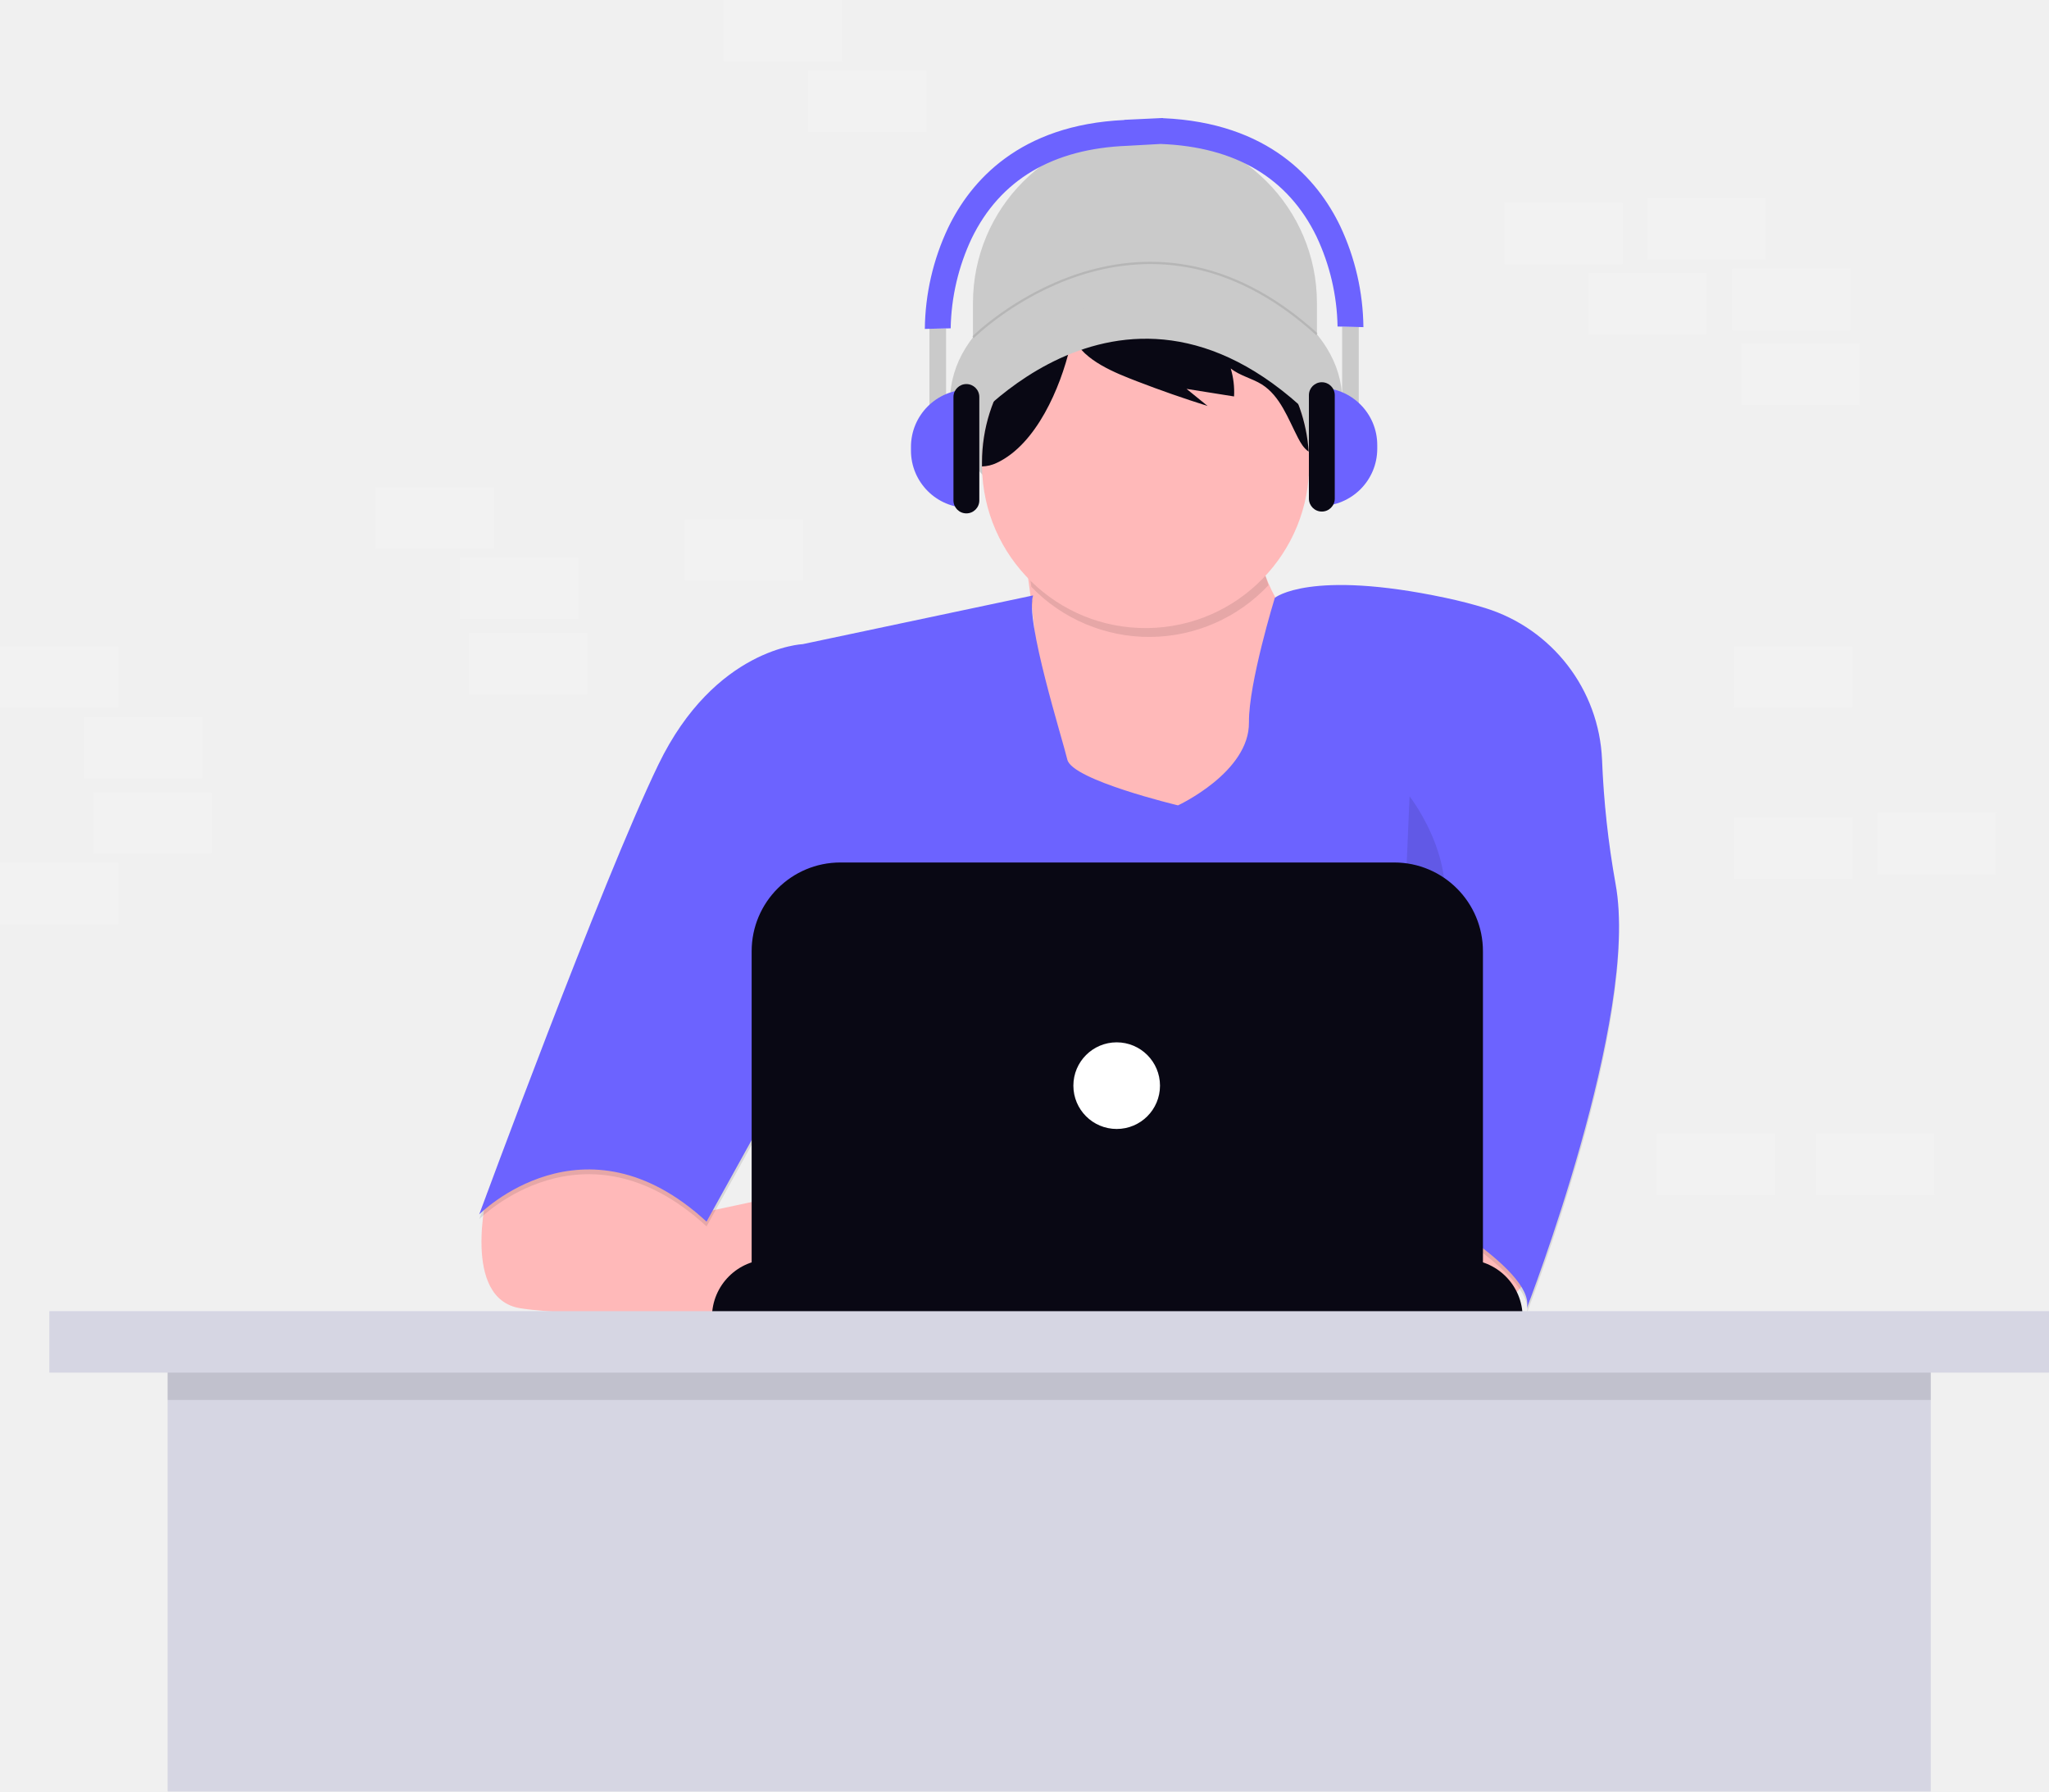
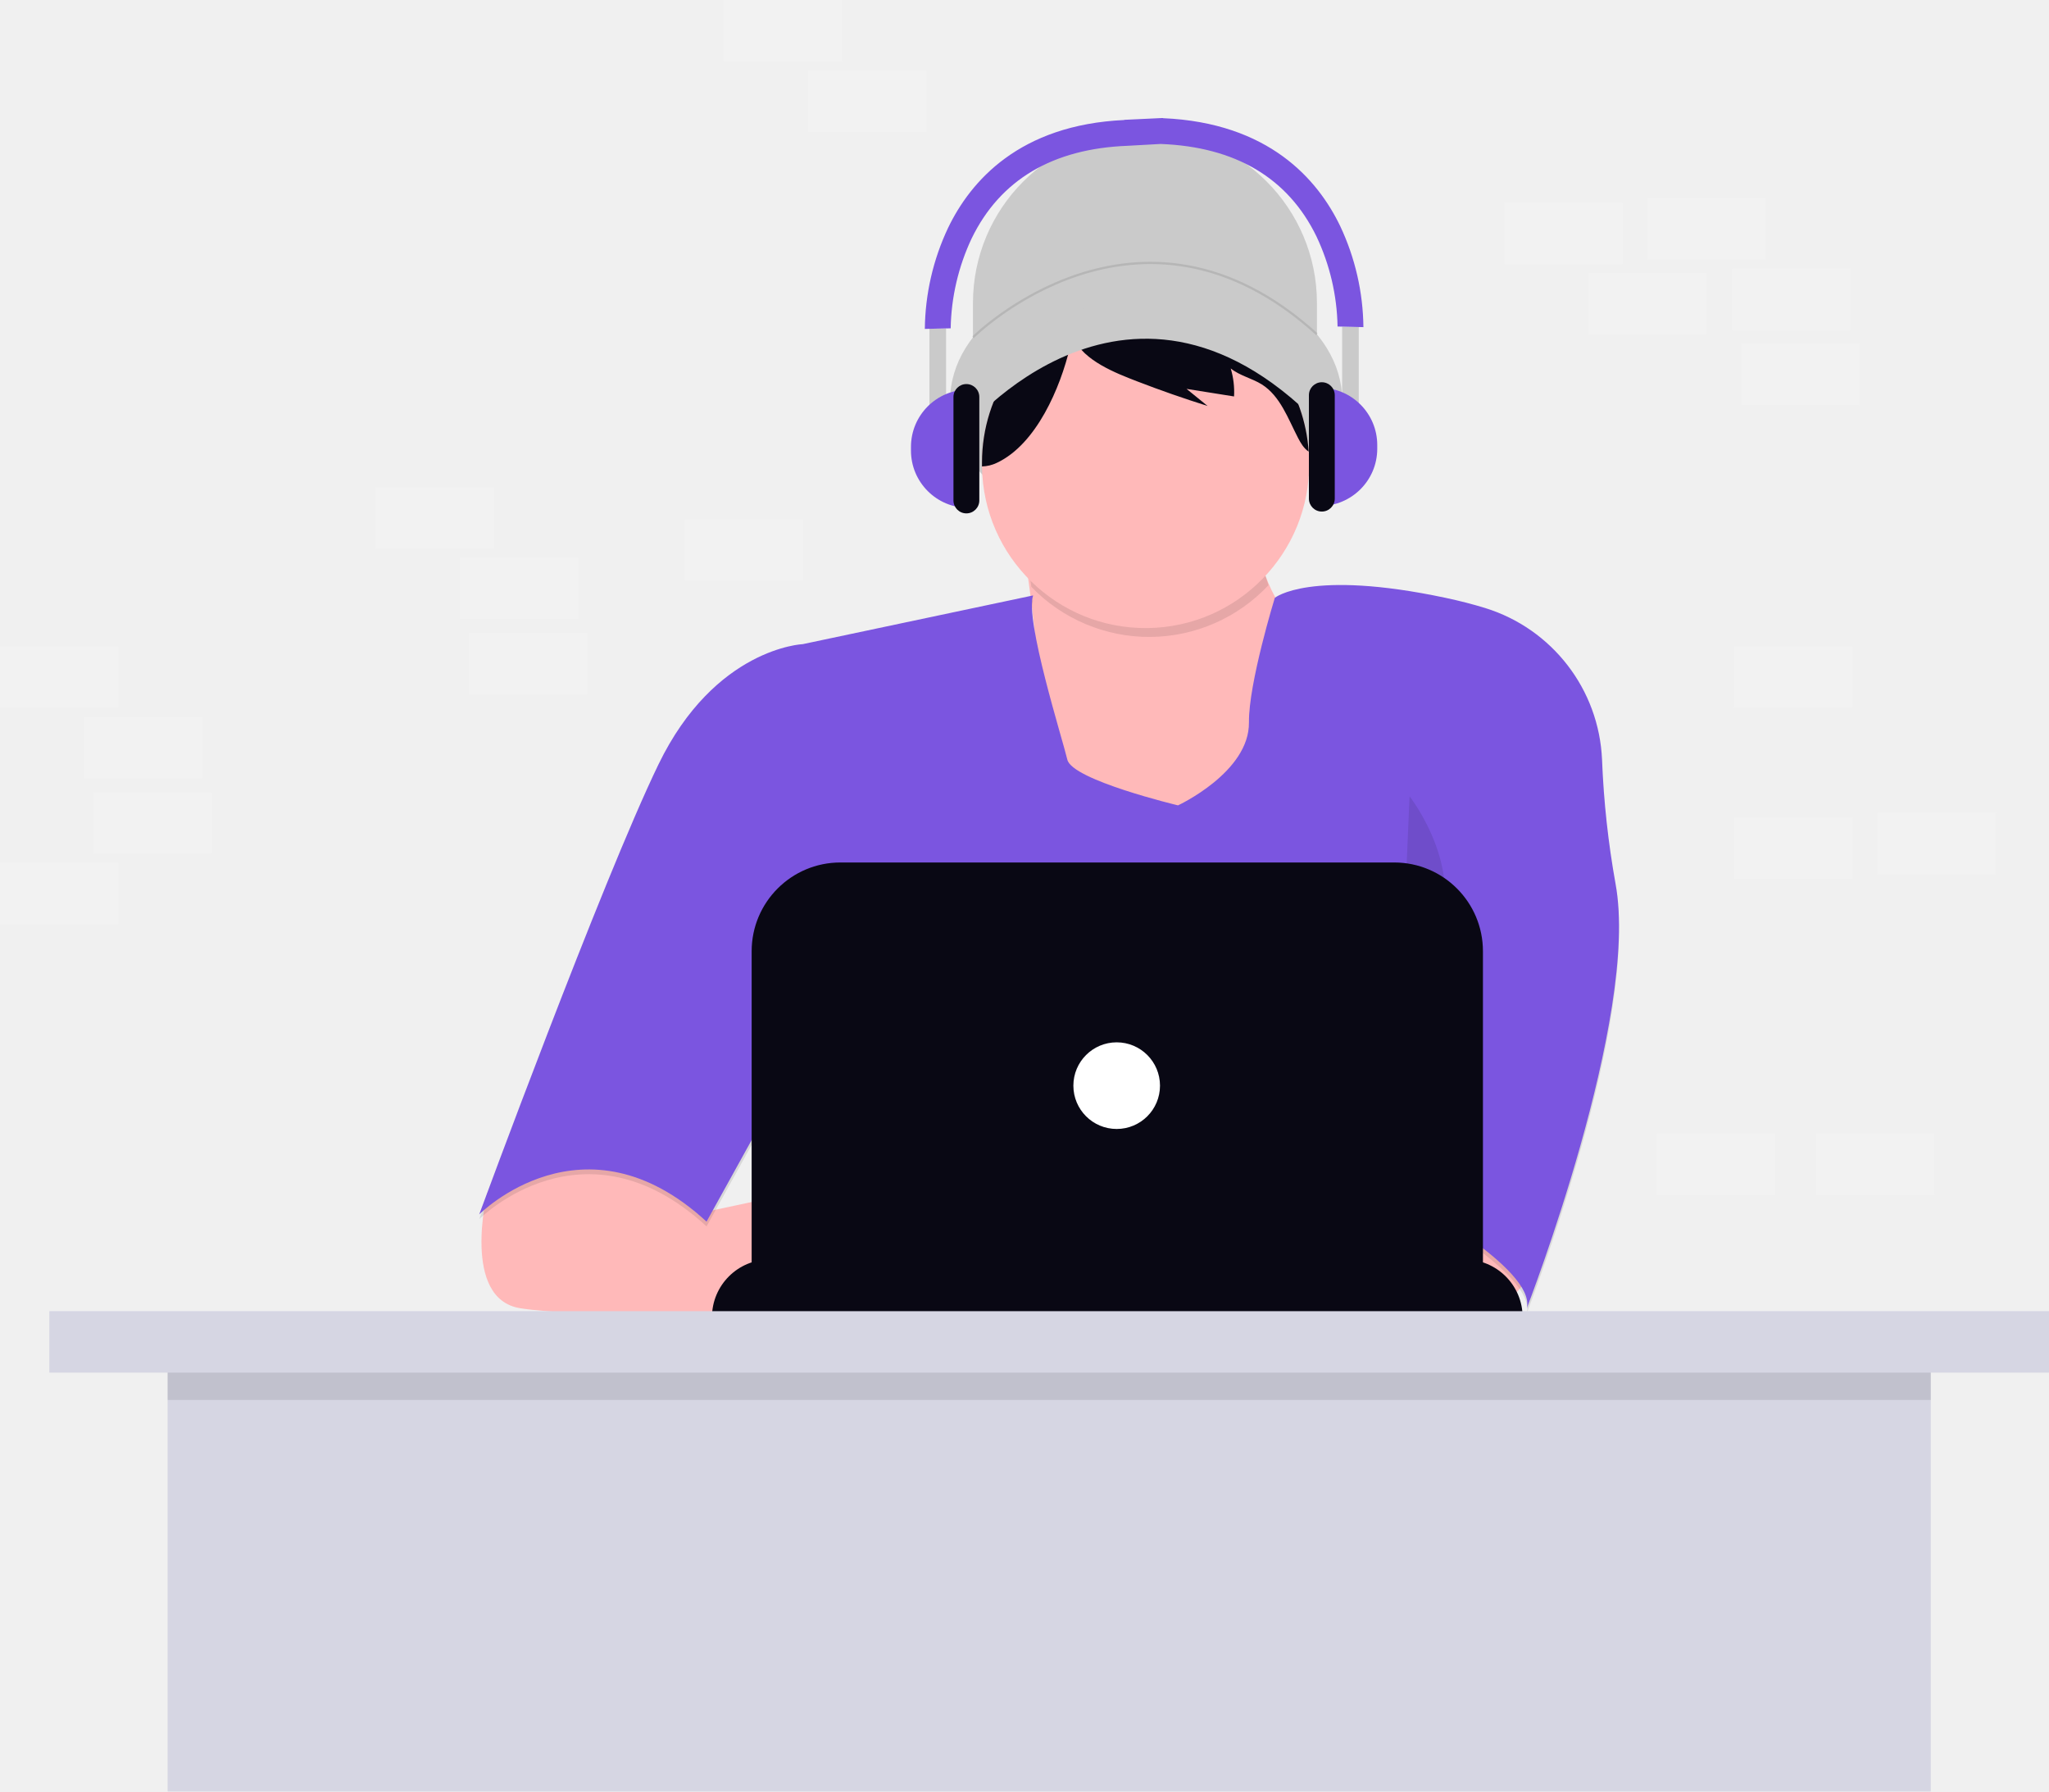
<svg xmlns="http://www.w3.org/2000/svg" width="900.31" height="787" viewBox="0 0 900.31 787" data-src="https://cdn.undraw.co/illustration/in-the-zone_07y7.svg" role="img" artist="Katerina Limpitsouni" source="https://undraw.co/">
  <g id="Group_2" data-name="Group 2" transform="translate(-510.055 -146.5)">
    <rect id="Rectangle_34" data-name="Rectangle 34" width="52" height="27" transform="translate(1272.055 430.5)" fill="#f2f2f2" opacity="0.998" />
    <rect id="Rectangle_36" data-name="Rectangle 36" width="52" height="27" transform="translate(1234.055 233.5)" fill="#f2f2f2" opacity="0.998" />
    <rect id="Rectangle_37" data-name="Rectangle 37" width="52" height="27" transform="translate(1271.055 264.5)" fill="#f2f2f2" opacity="0.998" />
    <rect id="Rectangle_38" data-name="Rectangle 38" width="52" height="27" transform="translate(1171.055 235.5)" fill="#f2f2f2" opacity="0.998" />
    <rect id="Rectangle_39" data-name="Rectangle 39" width="52" height="27" transform="translate(510.055 525.5)" fill="#f2f2f2" opacity="0.998" />
    <rect id="Rectangle_40" data-name="Rectangle 40" width="52" height="27" transform="translate(1275.055 297.5)" fill="#f2f2f2" opacity="0.998" />
    <rect id="Rectangle_41" data-name="Rectangle 41" width="52" height="27" transform="translate(1208.055 266.5)" fill="#f2f2f2" opacity="0.998" />
    <rect id="Rectangle_42" data-name="Rectangle 42" width="52" height="27" transform="translate(1335.055 503.5)" fill="#f2f2f2" opacity="0.998" />
    <rect id="Rectangle_43" data-name="Rectangle 43" width="52" height="27" transform="translate(1272.055 505.5)" fill="#f2f2f2" opacity="0.998" />
    <rect id="Rectangle_44" data-name="Rectangle 44" width="52" height="27" transform="translate(510.055 430.5)" fill="#f2f2f2" opacity="0.998" />
    <rect id="Rectangle_45" data-name="Rectangle 45" width="52" height="27" transform="translate(547.055 461.5)" fill="#f2f2f2" opacity="0.998" />
    <rect id="Rectangle_46" data-name="Rectangle 46" width="52" height="27" transform="translate(828.055 146.5)" fill="#f2f2f2" opacity="0.998" />
    <rect id="Rectangle_47" data-name="Rectangle 47" width="52" height="27" transform="translate(1238.055 644.5)" fill="#f2f2f2" opacity="0.998" />
    <rect id="Rectangle_48" data-name="Rectangle 48" width="52" height="27" transform="translate(551.055 494.5)" fill="#f2f2f2" opacity="0.998" />
    <rect id="Rectangle_49" data-name="Rectangle 49" width="52" height="27" transform="translate(865.055 177.5)" fill="#f2f2f2" opacity="0.998" />
    <rect id="Rectangle_50" data-name="Rectangle 50" width="52" height="27" transform="translate(675.055 360.5)" fill="#f2f2f2" opacity="0.998" />
    <rect id="Rectangle_51" data-name="Rectangle 51" width="52" height="27" transform="translate(712.055 391.5)" fill="#f2f2f2" opacity="0.998" />
    <rect id="Rectangle_52" data-name="Rectangle 52" width="52" height="27" transform="translate(811.055 374.5)" fill="#f2f2f2" opacity="0.998" />
    <rect id="Rectangle_53" data-name="Rectangle 53" width="52" height="27" transform="translate(716.055 424.5)" fill="#f2f2f2" opacity="0.998" />
    <rect id="Rectangle_54" data-name="Rectangle 54" width="52" height="27" transform="translate(1308.055 644.5)" fill="#f2f2f2" opacity="0.998" />
-     <path id="Path_72-174" data-name="Path 72" d="M503.71,57.57h0a75.57,75.57,0,0,1,75.57,75.57v32.24H428.14V133.14a75.57,75.57,0,0,1,75.57-75.57Z" transform="translate(509.425 146.5)" fill="#cacaca" />
+     <path id="Path_72-278" data-name="Path 72" d="M503.71,57.57h0a75.57,75.57,0,0,1,75.57,75.57v32.24H428.14V133.14a75.57,75.57,0,0,1,75.57-75.57Z" transform="translate(509.425 146.5)" fill="#cacaca" />
    <ellipse id="Ellipse_16" data-name="Ellipse 16" cx="86.14" cy="59.19" rx="86.14" ry="59.19" transform="translate(927.525 263.26)" fill="#cacaca" />
-     <path id="Path_73-175" data-name="Path 73" d="M598.44,289.79s18,94.07,0,119.44,55,35.41,55,35.41L729,417.16l10.57-67.65s-46-25.9-36.47-78.22Z" transform="translate(360.005 90)" fill="#ffb9b9" />
-     <path id="Path_74-176" data-name="Path 74" d="M821.46,606.89s4.76,20.61-21.14,24.31a146.452,146.452,0,0,1-46.08-.55l-5.71-51.77h60.25Z" transform="translate(360.005 90)" fill="#ffb9b9" />
-     <path id="Path_75-177" data-name="Path 75" d="M364.12,580.51S352.68,627,378.58,631.2s121,4.23,121,4.23v-55l-43.06,9.2L416.1,550.87Z" transform="translate(360.005 90)" fill="#ffb9b9" />
-     <path id="Path_76-178" data-name="Path 76" d="M604,320.18l-101.21,21.4s-38.58,1.59-63.42,52.85-78.75,197.66-78.75,197.66,46-46.51,99.89,3.17l35.94-65-7.93,103.06H767V584.69s58.13,31.18,53.91,48.62c0,0,49.75-128.18,39-186.43a396.174,396.174,0,0,1-5.94-54.5h0a73,73,0,0,0-51.38-66.67c-5.24-1.61-11-3.12-17.4-4.47-59.72-12.68-75,0-75,0s-11.57,37.64-11.36,54.7c.26,21.93-31.18,36.47-31.18,36.47s-46.51-11.1-48.62-20.08S600.28,330.75,604,320.18Z" transform="translate(360.005 90)" opacity="0.1" />
-     <path id="Path_77-179" data-name="Path 77" d="M604,318.07l-101.21,21.4s-38.58,1.59-63.42,52.85S360.61,590,360.61,590s46-46.51,99.89,3.17l35.94-65L488.51,631.2H767V582.58s58.13,31.18,53.91,48.62c0,0,49.75-128.18,39-186.43a396.194,396.194,0,0,1-5.94-54.5h0a73,73,0,0,0-51.38-66.67c-5.24-1.61-11-3.12-17.4-4.47-59.72-12.68-75,0-75,0s-11.57,37.64-11.36,54.7c.26,21.93-31.18,36.47-31.18,36.47s-46.51-11.1-48.62-20.08S600.28,328.64,604,318.07Z" transform="translate(360.005 90)" fill="#6c63ff" />
-     <path id="Path_78-180" data-name="Path 78" d="M707.42,313.58a71.53,71.53,0,0,1-2.76-37.52L600,294.55s1.51,7.91,3.22,19.76a71.86,71.86,0,0,0,104.18-.73Z" transform="translate(360.005 90)" opacity="0.1" />
-     <path id="Path_79-181" data-name="Path 79" d="M725.27,259.67a71.875,71.875,0,1,1-143.74,1.74c.01-.58.01-1.16.01-1.74a71.856,71.856,0,0,1,83.93-70.87h0a71.82,71.82,0,0,1,59.61,66.1Q725.27,257.27,725.27,259.67Z" transform="translate(360.005 90)" fill="#ffb9b9" />
-     <path id="Path_82-182" data-name="Path 82" d="M628.36,192.3l.1-.06a71.816,71.816,0,0,0-46.93,67.43q0,.87,0,1.74a16,16,0,0,0,6.45-1.55c17.52-8.18,28-33.2,32.16-50.65C621.64,203,623.05,195.93,628.36,192.3Z" transform="translate(360.005 90)" fill="#090814" />
-     <path id="Path_83-183" data-name="Path 83" d="M683.37,194.32a71.279,71.279,0,0,0-17.87-5.51,23.06,23.06,0,0,1,12.83,8.06,32.859,32.859,0,0,1,3.93,7,72.07,72.07,0,0,0-60.45,1.25c4.51,9.89,18.5,15.28,27.84,18.89q15.34,5.92,31,10.83l-9.24-7.5,20.87,3.32a36.153,36.153,0,0,0-1.46-12.3c4,3.22,9.3,4.3,13.64,7,8.13,5.13,11.52,15,15.95,23.55,1.17,2.26,2.55,4.57,4.66,6a71.91,71.91,0,0,0-41.7-60.59Z" transform="translate(360.005 90)" fill="#090814" />
-     <path id="Path_85-184" data-name="Path 85" d="M573.33,246.19s74-92,159.61,0l-7.4-20.61s-40.17-58.66-68.7-46-56.55,21.67-56.55,21.67Z" transform="translate(360.005 90)" fill="#cacaca" />
-     <path id="Path_86-185" data-name="Path 86" d="M512.55,444.38s-15.85,42.28,6.34,80.33-19.55,53.91-19.55,53.91" transform="translate(360.005 90)" opacity="0.1" />
-     <path id="Path_87-186" data-name="Path 87" d="M769.4,406.33s27.48,34.88,9.51,66.06S762,578.62,762,578.62" transform="translate(360.005 90)" opacity="0.1" />
-     <path id="Path_88-187" data-name="Path 88" d="M338.82,553.3H644.29a25.37,25.37,0,0,1,25.37,25.37H313.46A25.37,25.37,0,0,1,338.82,553.3Z" transform="translate(509.425 146.5)" fill="#090814" />
-     <path id="Path_89-188" data-name="Path 89" d="M369.9,378.89H613.22a39,39,0,0,1,39,39V559.11H330.9V417.89A39,39,0,0,1,369.9,378.89Z" transform="translate(509.425 146.5)" fill="#090814" />
+     <path id="Path_73-279" data-name="Path 73" d="M598.44,289.79s18,94.07,0,119.44,55,35.41,55,35.41L729,417.16l10.57-67.65s-46-25.9-36.47-78.22Z" transform="translate(360.005 90)" fill="#ffb9b9" />
+     <path id="Path_74-280" data-name="Path 74" d="M821.46,606.89s4.76,20.61-21.14,24.31a146.452,146.452,0,0,1-46.08-.55l-5.71-51.77h60.25Z" transform="translate(360.005 90)" fill="#ffb9b9" />
+     <path id="Path_75-281" data-name="Path 75" d="M364.12,580.51S352.68,627,378.58,631.2s121,4.23,121,4.23v-55l-43.06,9.2L416.1,550.87Z" transform="translate(360.005 90)" fill="#ffb9b9" />
+     <path id="Path_76-282" data-name="Path 76" d="M604,320.18l-101.21,21.4s-38.58,1.59-63.42,52.85-78.75,197.66-78.75,197.66,46-46.51,99.89,3.17l35.94-65-7.93,103.06H767V584.69s58.13,31.18,53.91,48.62c0,0,49.75-128.18,39-186.43a396.174,396.174,0,0,1-5.94-54.5h0a73,73,0,0,0-51.38-66.67c-5.24-1.61-11-3.12-17.4-4.47-59.72-12.68-75,0-75,0s-11.57,37.64-11.36,54.7c.26,21.93-31.18,36.47-31.18,36.47s-46.51-11.1-48.62-20.08S600.28,330.75,604,320.18Z" transform="translate(360.005 90)" opacity="0.1" />
+     <path id="Path_77-283" data-name="Path 77" d="M604,318.07l-101.21,21.4s-38.58,1.59-63.42,52.85S360.61,590,360.61,590s46-46.51,99.89,3.17l35.94-65L488.51,631.2H767V582.58s58.13,31.18,53.91,48.62c0,0,49.75-128.18,39-186.43a396.194,396.194,0,0,1-5.94-54.5h0a73,73,0,0,0-51.38-66.67c-5.24-1.61-11-3.12-17.4-4.47-59.72-12.68-75,0-75,0s-11.57,37.64-11.36,54.7c.26,21.93-31.18,36.47-31.18,36.47s-46.51-11.1-48.62-20.08S600.28,328.64,604,318.07Z" transform="translate(360.005 90)" fill="#7B55E0" />
+     <path id="Path_78-284" data-name="Path 78" d="M707.42,313.58a71.53,71.53,0,0,1-2.76-37.52L600,294.55s1.51,7.91,3.22,19.76a71.86,71.86,0,0,0,104.18-.73Z" transform="translate(360.005 90)" opacity="0.1" />
+     <path id="Path_79-285" data-name="Path 79" d="M725.27,259.67a71.875,71.875,0,1,1-143.74,1.74c.01-.58.01-1.16.01-1.74a71.856,71.856,0,0,1,83.93-70.87h0a71.82,71.82,0,0,1,59.61,66.1Q725.27,257.27,725.27,259.67Z" transform="translate(360.005 90)" fill="#ffb9b9" />
+     <path id="Path_82-286" data-name="Path 82" d="M628.36,192.3l.1-.06a71.816,71.816,0,0,0-46.93,67.43q0,.87,0,1.74a16,16,0,0,0,6.45-1.55c17.52-8.18,28-33.2,32.16-50.65C621.64,203,623.05,195.93,628.36,192.3Z" transform="translate(360.005 90)" fill="#090814" />
+     <path id="Path_83-287" data-name="Path 83" d="M683.37,194.32a71.279,71.279,0,0,0-17.87-5.51,23.06,23.06,0,0,1,12.83,8.06,32.859,32.859,0,0,1,3.93,7,72.07,72.07,0,0,0-60.45,1.25c4.51,9.89,18.5,15.28,27.84,18.89q15.34,5.92,31,10.83l-9.24-7.5,20.87,3.32a36.153,36.153,0,0,0-1.46-12.3c4,3.22,9.3,4.3,13.64,7,8.13,5.13,11.52,15,15.95,23.55,1.17,2.26,2.55,4.57,4.66,6a71.91,71.91,0,0,0-41.7-60.59Z" transform="translate(360.005 90)" fill="#090814" />
+     <path id="Path_85-288" data-name="Path 85" d="M573.33,246.19s74-92,159.61,0l-7.4-20.61s-40.17-58.66-68.7-46-56.55,21.67-56.55,21.67Z" transform="translate(360.005 90)" fill="#cacaca" />
+     <path id="Path_86-289" data-name="Path 86" d="M512.55,444.38s-15.85,42.28,6.34,80.33-19.55,53.91-19.55,53.91" transform="translate(360.005 90)" opacity="0.1" />
+     <path id="Path_87-290" data-name="Path 87" d="M769.4,406.33s27.48,34.88,9.51,66.06S762,578.62,762,578.62" transform="translate(360.005 90)" opacity="0.1" />
+     <path id="Path_88-291" data-name="Path 88" d="M338.82,553.3H644.29a25.37,25.37,0,0,1,25.37,25.37H313.46A25.37,25.37,0,0,1,338.82,553.3Z" transform="translate(509.425 146.5)" fill="#090814" />
+     <path id="Path_89-292" data-name="Path 89" d="M369.9,378.89H613.22a39,39,0,0,1,39,39V559.11H330.9V417.89A39,39,0,0,1,369.9,378.89Z" transform="translate(509.425 146.5)" fill="#090814" />
    <circle id="Ellipse_17" data-name="Ellipse 17" cx="19.03" cy="19.03" r="19.03" transform="translate(981.685 604.4)" fill="#fff" />
-     <path id="Path_90-189" data-name="Path 90" d="M577.56,204.7s72.72-72.68,151.15-1.33" transform="translate(360.005 90)" fill="none" stroke="#000" stroke-miterlimit="10" stroke-width="1" opacity="0.1" />
+     <path id="Path_90-293" data-name="Path 90" d="M577.56,204.7s72.72-72.68,151.15-1.33" transform="translate(360.005 90)" fill="none" stroke="#000" stroke-miterlimit="10" stroke-width="1" opacity="0.1" />
    <rect id="Rectangle_55" data-name="Rectangle 55" width="7.3" height="41.39" transform="translate(1099.785 290.07)" fill="#cacaca" />
-     <path id="Path_91-190" data-name="Path 91" d="M580.62,170.35h0a25.16,25.16,0,0,1,25.16,25.16v1.62a25.16,25.16,0,0,1-25.16,25.16h0Z" transform="translate(509.425 146.5)" fill="#6c63ff" />
+     <path id="Path_91-294" data-name="Path 91" d="M580.62,170.35h0a25.16,25.16,0,0,1,25.16,25.16v1.62a25.16,25.16,0,0,1-25.16,25.16h0Z" transform="translate(509.425 146.5)" fill="#7B55E0" />
    <rect id="Rectangle_56" data-name="Rectangle 56" width="11.36" height="56.81" rx="5.68" transform="translate(1085.175 314.42)" fill="#090814" />
    <rect id="Rectangle_57" data-name="Rectangle 57" width="7.3" height="41.39" transform="translate(925.745 332.27) rotate(180)" fill="#cacaca" />
-     <path id="Path_92-191" data-name="Path 92" d="M550.32,227.66h0a25.16,25.16,0,0,1,25.16,25.16v1.62a25.16,25.16,0,0,1-25.16,25.16h0Z" transform="translate(1485.805 597.26) rotate(180)" fill="#6c63ff" />
+     <path id="Path_92-295" data-name="Path 92" d="M550.32,227.66h0a25.16,25.16,0,0,1,25.16,25.16v1.62a25.16,25.16,0,0,1-25.16,25.16h0Z" transform="translate(1485.805 597.26) rotate(180)" fill="#7B55E0" />
    <rect id="Rectangle_58" data-name="Rectangle 58" width="11.36" height="56.81" rx="5.68" transform="translate(940.355 372.03) rotate(180)" fill="#090814" />
-     <path id="Path_93-192" data-name="Path 93" d="M738.92,155.83c-9.89-20.56-31.43-45.42-77.86-47.41v-.06h-.56l-16.45.78v.08c-46.12,2.12-67.56,26.89-77.42,47.38A106.59,106.59,0,0,0,556.41,201l5.68-.14,5.68-.13A96.651,96.651,0,0,1,577,161.21c12.52-25.72,35.56-39.39,68.47-40.66h0l14.55-.81h0C692.95,121,716,134.69,728.51,160.4a96.652,96.652,0,0,1,9.25,39.54l5.68.13,5.68.14a106.59,106.59,0,0,0-10.2-44.38Z" transform="translate(360.005 90)" fill="#6c63ff" />
+     <path id="Path_93-296" data-name="Path 93" d="M738.92,155.83c-9.89-20.56-31.43-45.42-77.86-47.41v-.06h-.56l-16.45.78v.08c-46.12,2.12-67.56,26.89-77.42,47.38A106.59,106.59,0,0,0,556.41,201l5.68-.14,5.68-.13A96.651,96.651,0,0,1,577,161.21c12.52-25.72,35.56-39.39,68.47-40.66h0l14.55-.81h0C692.95,121,716,134.69,728.51,160.4a96.652,96.652,0,0,1,9.25,39.54l5.68.13,5.68.14a106.59,106.59,0,0,0-10.2-44.38Z" transform="translate(360.005 90)" fill="#7B55E0" />
    <rect id="Rectangle_59" data-name="Rectangle 59" width="774.71" height="208" transform="translate(583.705 725.5)" fill="#d6d6e3" />
    <rect id="Rectangle_60" data-name="Rectangle 60" width="774.71" height="22" transform="translate(583.705 739.5)" opacity="0.1" />
    <rect id="Rectangle_61" data-name="Rectangle 61" width="878.63" height="27" transform="translate(531.735 722.5)" fill="#d6d6e3" />
  </g>
</svg>
